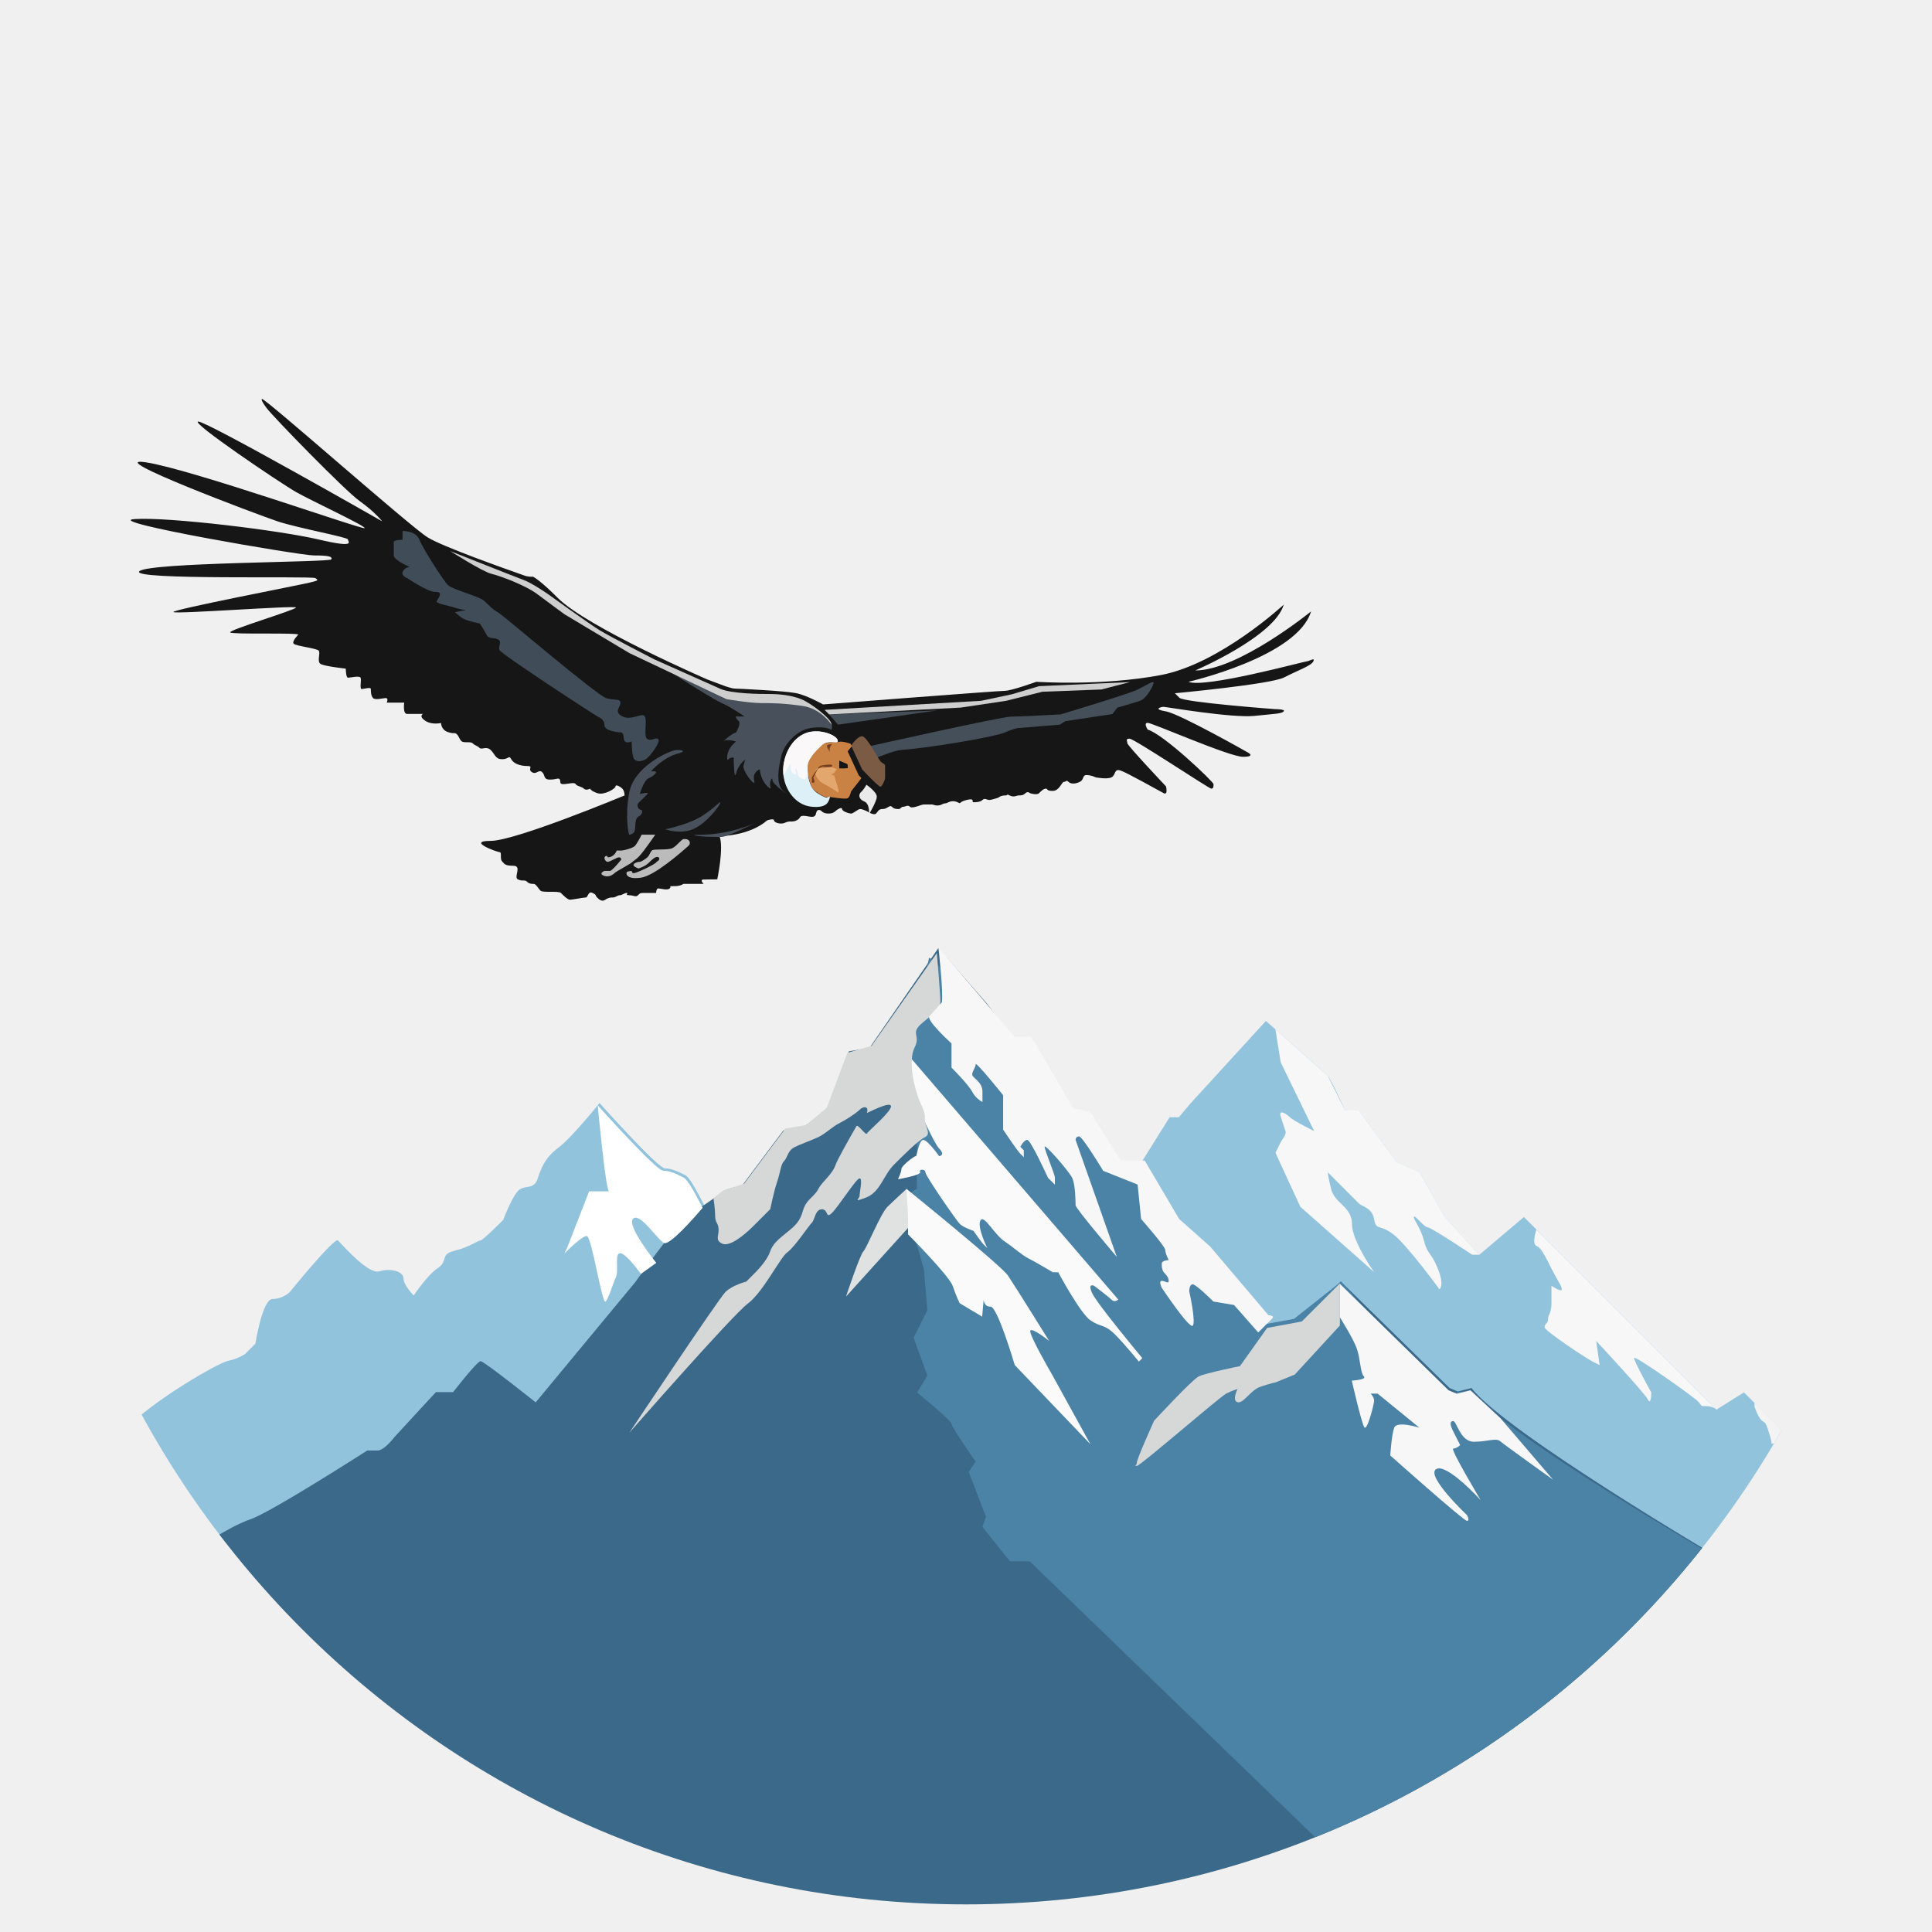
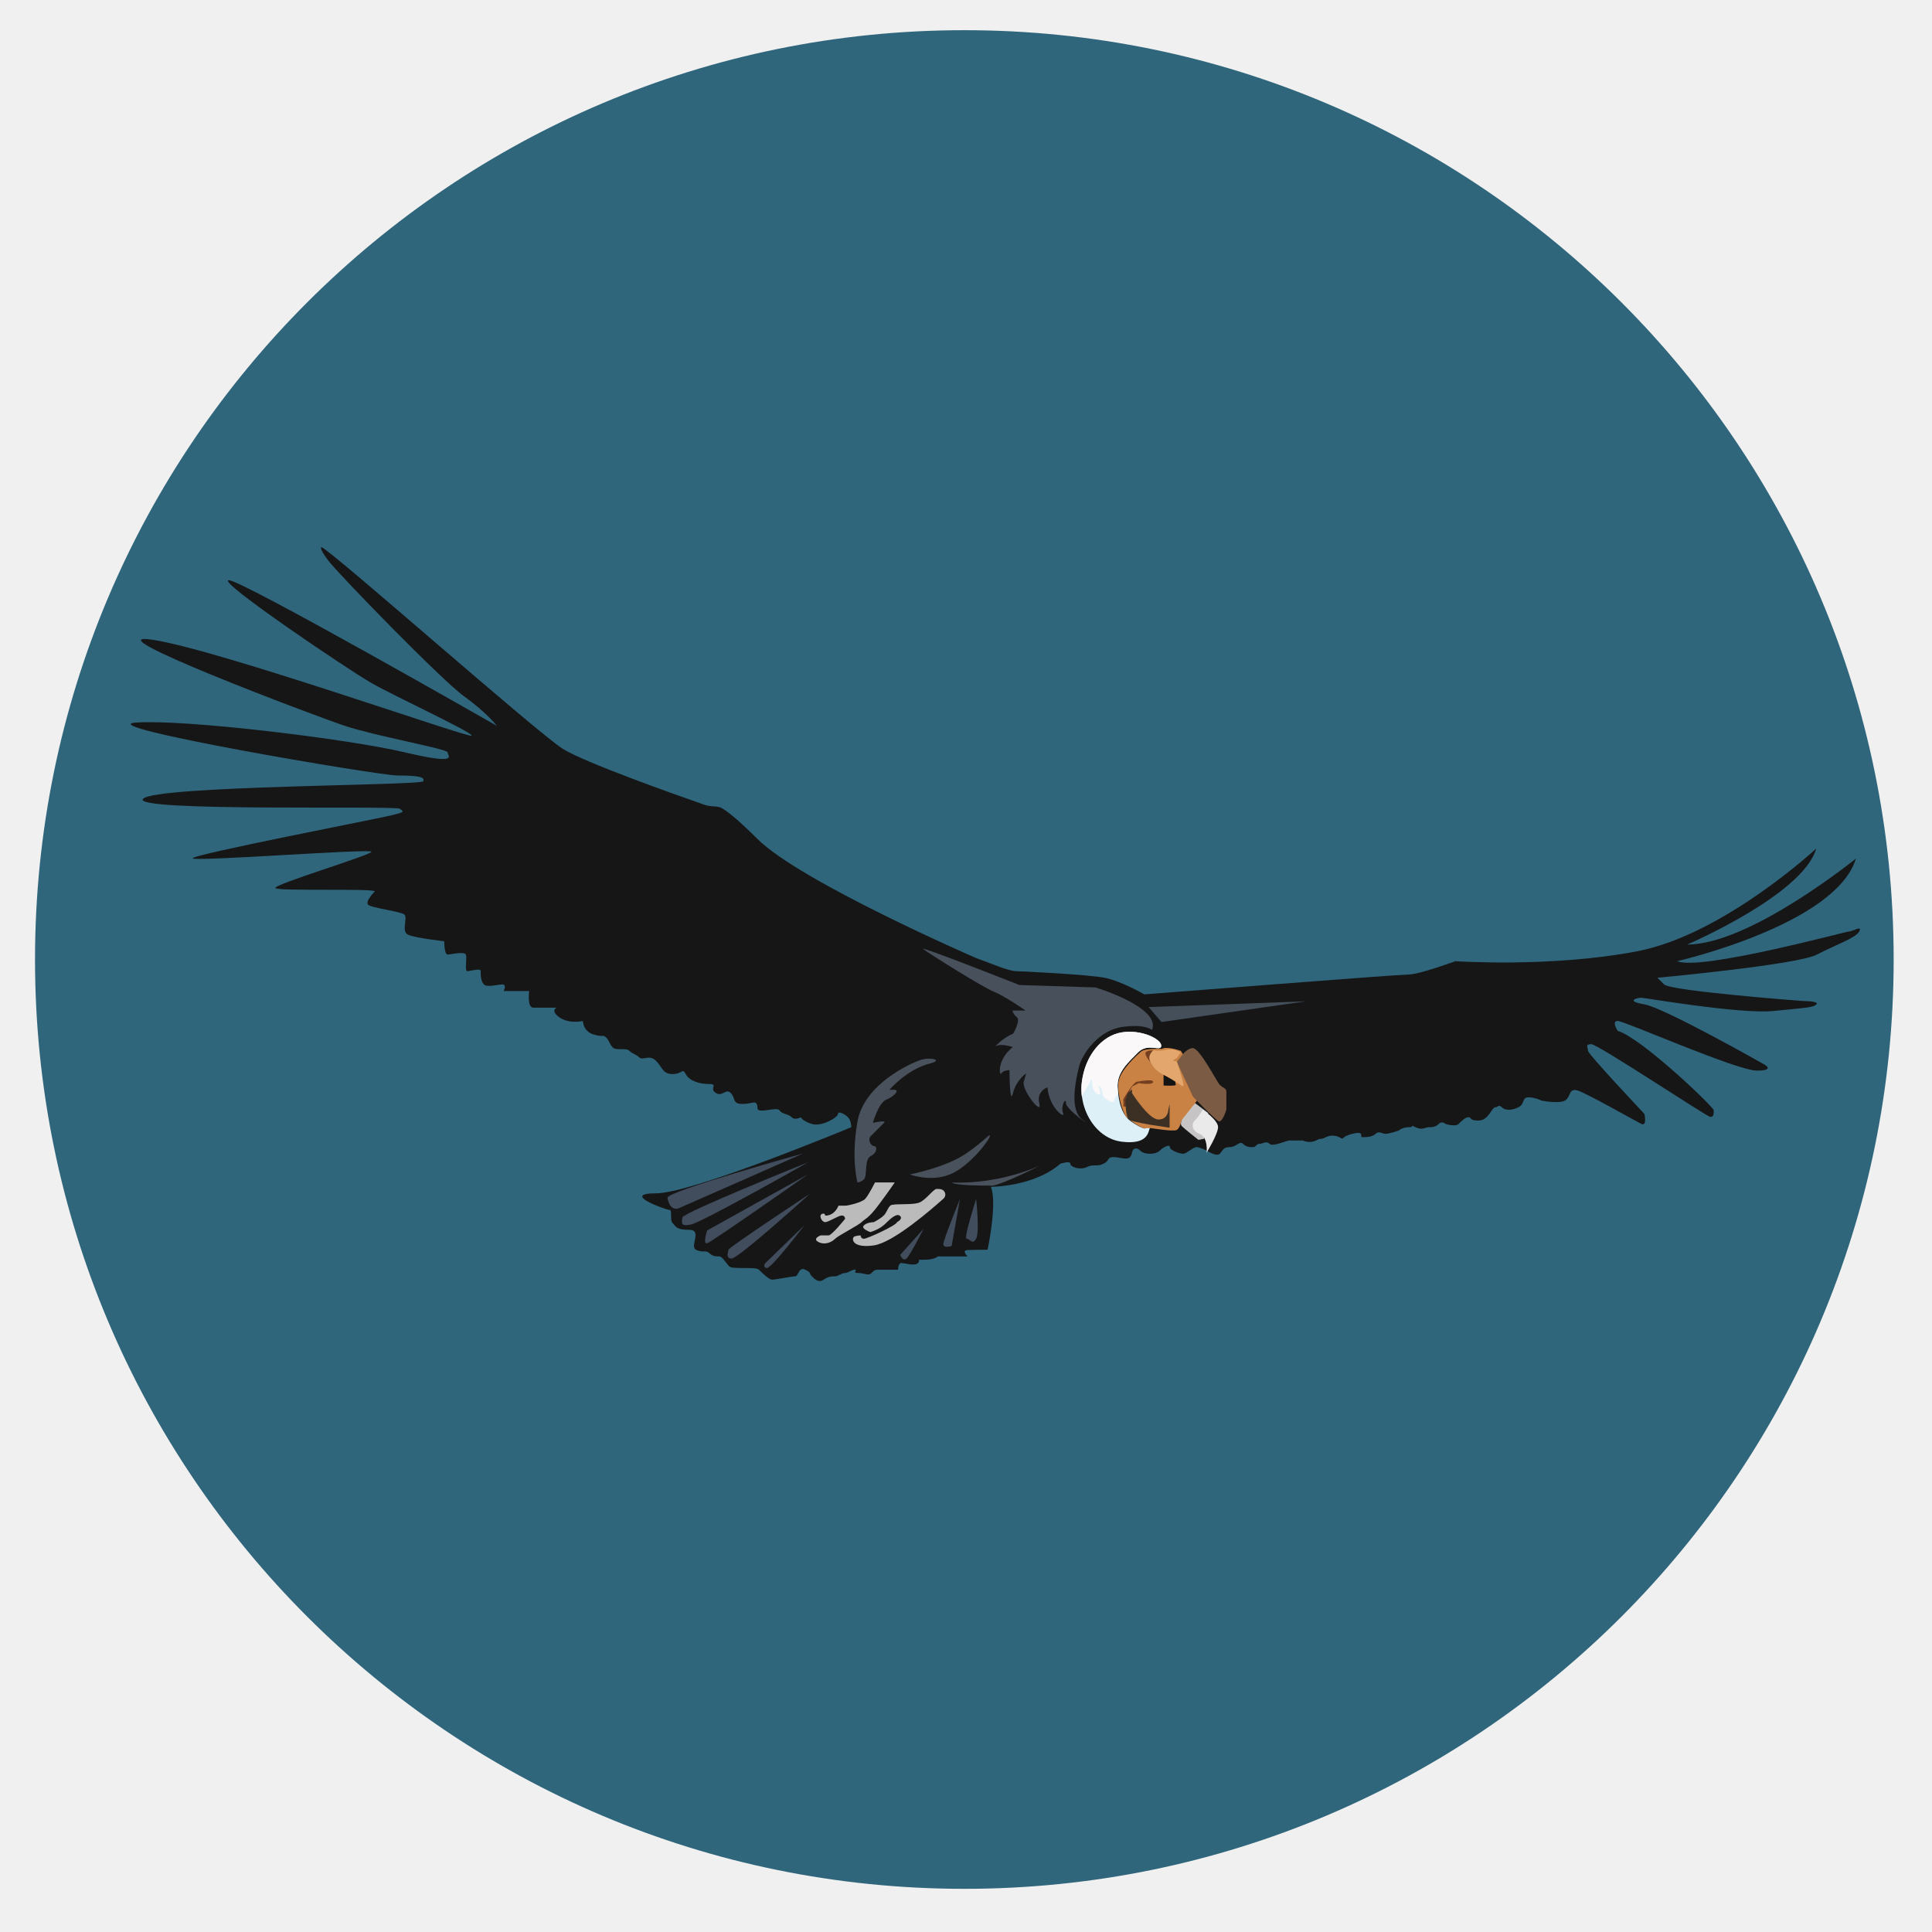
<svg xmlns="http://www.w3.org/2000/svg" id="Capa_1" data-name="Capa 1" viewBox="0 0 128 128">
  <defs>
    <style>
      .cls-1 {
-         fill: #fafafa;
+         fill: #141414;
      }

      .cls-2 {
-         fill: #f8f7f7;
+         fill: #49515c;
      }

      .cls-3 {
-         fill: #cfcece;
+         fill: #3c3024;
+       }
+ 
+       .cls-3, .cls-4, .cls-5, .cls-6, .cls-7, .cls-8, .cls-9, .cls-10 {
+         isolation: isolate;
+       }
+ 
+       .cls-11 {
+         fill: #2f667c;
      }

      .cls-4 {
-         fill: #141414;
+         fill: #e3a66d;
      }

      .cls-5 {
-         fill: #fff;
+         fill: #7b5b43;
      }

-       .cls-6 {
-         fill: #49515c;
+       .cls-6, .cls-12 {
+         fill: #743e20;
      }

      .cls-7 {
-         fill: #e3a66d;
+         fill: #c98144;
      }

-       .cls-7, .cls-8, .cls-9, .cls-10, .cls-11, .cls-12, .cls-13, .cls-14, .cls-15, .cls-16 {
-         isolation: isolate;
+       .cls-13 {
+         fill: #eaeaea;
      }

-       .cls-8 {
-         fill: #3b698a;
+       .cls-14 {
+         fill: #454f5a;
+       }
+ 
+       .cls-15 {
+         fill: #faf8f8;
+       }
+ 
+       .cls-9 {
+         fill: #47505b;
+       }
+ 
+       .cls-16 {
+         fill: #ddf0f7;
      }

      .cls-17 {
-         fill: none;
+         fill: #c6c4c5;
      }

-       .cls-9 {
-         fill: #7b5b43;
-       }
- 
-       .cls-10, .cls-18 {
-         fill: #743e20;
-       }
- 
-       .cls-11 {
-         fill: #c98144;
+       .cls-18 {
+         fill: #161617;
      }

      .cls-19 {
-         fill: #eaeaea;
-       }
- 
-       .cls-20 {
-         fill: #d6d7d7;
-       }
- 
-       .cls-21 {
-         fill: #454f5a;
-       }
- 
-       .cls-22 {
-         fill: #404d58;
-       }
- 
-       .cls-13 {
-         fill: #4b83a7;
-       }
- 
-       .cls-23 {
-         fill: #e0e2e1;
-       }
- 
-       .cls-24 {
-         fill: #faf8f8;
-       }
- 
-       .cls-14 {
-         fill: #92c3dc;
-       }
- 
-       .cls-15 {
-         fill: #47505b;
-       }
- 
-       .cls-25 {
-         fill: #ddf0f7;
-       }
- 
-       .cls-26 {
-         fill: #161617;
-       }
- 
-       .cls-27 {
        fill: #bcbbbb;
      }

-       .cls-28 {
-         clip-path: url(#clippath);
-       }
- 
-       .cls-29 {
-         fill: #f4f3f4;
-       }
- 
-       .cls-16 {
+       .cls-10 {
        fill: #414c5c;
      }
    </style>
-     <clipPath id="clippath">
-       <circle class="cls-17" cx="64" cy="64" r="62.17" />
-     </clipPath>
  </defs>
+   <circle class="cls-11" cx="63.89" cy="63.57" r="61.57" />
  <g>
-     <path class="cls-16" d="M39.24,53.98s-6.22,1.73-6.17,2.02c.06.35.25.58.53.47s5.64-2.48,5.64-2.48Z" />
-     <path class="cls-16" d="M39.45,54.39s-5.69,2.29-5.7,2.5-.13.43.38.32,5.32-2.82,5.32-2.82Z" />
-     <path class="cls-16" d="M39.45,54.94l-4.57,2.55s-.21.64,0,.58,4.57-3.13,4.57-3.13Z" />
-     <path class="cls-16" d="M39.54,55.81s-3.7,2.44-3.7,2.54-.15.4.15.4,3.55-2.94,3.55-2.94Z" />
-     <path class="cls-16" d="M46.36,56.05s-.75,1.84-.75,2.05.38.08.38.08l.38-2.13Z" />
-     <path class="cls-16" d="M47.1,56.05s-.58,1.8-.43,1.8.26.3.43,0,0-1.8,0-1.8Z" />
+     <path class="cls-18" d="M47.48,53.44c-.28-.02-.56-.03-.83-.13-2.07-.72-7.92-2.8-9.35-3.69-1.75-1.1-15.35-13.15-16-13.37,0,0-.22,0,.44.88s7.55,7.96,8.99,8.99c1.53,1.1,2.19,1.97,2.19,1.97,0,0-16.88-9.65-17.76-9.65s7.89,5.92,9.43,6.8c1.53.88,6.73,3.28,6.66,3.5s-16.74-5.69-21.12-6.35,10.74,5.04,12.72,5.7c1.97.66,6.8,1.53,6.8,1.75s.88.88-2.85,0c-3.73-.88-14.47-2.19-17.76-1.97-3.29.22,16,3.51,17.32,3.51s1.82.09,1.68.38-17.68.28-18.56,1.16,16.69.44,17,.66.32.22-.56.44-13.37,2.63-13.15,2.85,11.84-.66,11.84-.44-6.58,2.19-6.36,2.41,6.58,0,6.58.22c0,0-.66.66-.44.88s2.19.44,2.41.66-.22,1.1.22,1.32,2.41.44,2.41.44c0,0,0,.88.22.88s1.1-.22,1.21,0-.11,1.1.11,1.1.89-.22.88,0,0,.66.21.88.93,0,1.23,0,.08.44.08.44h1.69s-.16,1.1.28,1.1h1.53s-.44.22.22.66,1.53.22,1.53.22c0,0,0,.66.66.88.66.22.66,0,.88.22s.22.44.44.66.88,0,1.1.22.44.22.66.44c.22.22.66-.22,1.1.22.44.44.44.88,1.1.88s.64-.44.87,0,.89.66,1.54.66,0,.28.44.58.66-.3.99,0,.11.74.76.74.84-.22.97,0-.09.44.35.44,1.05-.22,1.18,0,.57.22.79.44.61,0,.61,0c0,0,.05.22.71.44s1.75-.44,1.75-.66.44,0,.66.22.22.66.22.66c0,0-10.52,4.38-12.93,4.38s.66,1.1.88,1.1,0,.66.22.88.22.44,1.1.44,0,1.1.44,1.32.66,0,.88.22.44.22.66.22.44.44.66.66,1.75,0,1.97.22.66.66.88.66,1.32-.22,1.53-.22.22-.66.66-.44c.44.22.22.22.44.44s.46.44.78.22.53-.22.75-.22.44-.22.66-.22.44-.22.66-.22-.22.22.22.22.66.22.88,0,.22-.22.66-.22h1.1s0-.44.22-.44.88.22,1.1,0-.22-.22.44-.22.88-.22.88-.22h1.97s-.44-.4,0-.42,1.32-.02,1.32-.02c0,0,.66-3.07.22-4.17,0,0,2.85,0,4.6-1.53,0,0,.66-.22.66,0s.66.44,1.1.22c.44-.22.66,0,1.1-.22s.22-.44.66-.44c.55,0,1.1.35,1.22-.27.06-.33.3-.4.54-.17q.22.22.66.22t.66-.22c.22-.22.66-.44.66-.22s.66.44.88.44.66-.44.88-.44.66.22.66.22c0,0,.66.44.88.22s.22-.44.66-.44.66-.44.88-.22.44.22.66.22.22-.22.44-.22.44-.22.66,0,1.1-.22,1.32-.22h.88s.44.22.88,0,.22,0,.66-.22c.27-.14.6-.13.87,0,.44.22,0,0,.88-.22.88-.22.44.22.66.22s.66,0,.88-.22.44,0,.66,0,.88-.22.88-.22c0,0,.22-.22.66-.22s0-.22.44,0,.66,0,.88,0,.44,0,.66-.22.44,0,.44,0c0,0,.66.22.88,0s.44-.44.66-.44,0,.22.66.22.88-.88,1.1-.88.22-.22.44,0,.66.22,1.1,0,.22-.66.66-.66.88.22.88.22c0,0,1.1.22,1.53,0s.22-.88.88-.66,3.73,1.97,4.17,2.19.22-.66.22-.66c0,0-3.73-3.95-3.73-4.17s-.22-.44.22-.44,7.67,4.82,7.89,4.82.22-.22.22-.44-4.82-4.82-6.36-5.26c0,0-.44-.66,0-.66s7.89,3.29,9.21,3.29.44-.44.44-.44c0,0-6.58-3.73-7.89-3.95s-.44-.44-.22-.44,6.58,1.1,8.77.88c2.19-.22,2.63-.22,2.85-.44s-.88-.22-.88-.22c0,0-8.77-.66-9.21-1.1l-.44-.44s9.27-.86,10.55-1.53c1.29-.67,2.6-1.11,2.82-1.54s-.44,0-.66,0-9.87,2.63-11.4,1.97c0,0,10.52-2.41,11.84-6.8,0,0-7.02,5.7-11.18,5.7,0,0,7.67-3.29,8.55-6.36,0,0-6.14,5.7-11.84,6.8-5.7,1.1-12.06.66-12.06.66,0,0-2.41.88-3.07.88s-17.54,1.32-17.54,1.32c0,0-1.53-.88-2.63-1.1s-5.7-.44-5.92-.44-.88-.22-.88-.22l-1.75-.66s-11.62-5.04-14.47-7.89c-1.53-1.53-2.33-2.09-2.53-2.1Z" />
+     <g id="patas">
+       <path class="cls-19" d="M59.22,78.34h-1.25s-.44.88-.66,1.1-1.1.44-1.32.44h-.44s-.22.66-.88.66c0,0,0-.21-.22-.11s0,.54.22.54.88-.44,1.1-.44.22.22.22.22c0,0-.88,1.1-1.1,1.1s-.62,0-.53,0c0,0-.57.22-.13.44s.88,0,1.1-.22,1.53-.88,1.75-1.1.44-.22,1.1-1.1,1.1-1.53,1.1-1.53" />
+       <path class="cls-19" d="M62.35,78.8c.28.05.38.42.16.61-.75.67-3.31,2.91-4.61,3.1-1.53.22-1.49-.52-1.29-.59s.41-.07.41-.07c0,0,0,.22.22.22s2.16-.89,2.19-1.1c0,0,.44-.22.18-.43-.14-.12-.43.03-.75.34s-.53.53-1.19.75c0,0-.66-.22-.44-.44s.66-.22.66-.22c0,0,.44-.22.66-.44s.22-.44.44-.66c.16-.16,1.53,0,1.97-.22s.88-.88,1.1-.88c.08,0,.18,0,.29.02Z" />
+     </g>
+     <path class="cls-10" d="M53.21,76.42s-9.07,2.52-8.99,2.94c.09.51.36.85.77.68s8.22-3.62,8.22-3.62Z" />
+     <path class="cls-10" d="M53.52,77.01s-8.29,3.34-8.31,3.65-.19.62.56.47,7.76-4.12,7.76-4.12Z" />
+     <path class="cls-10" d="M53.52,77.81l-6.67,3.71s-.31.94,0,.85,6.67-4.56,6.67-4.56Z" />
+     <path class="cls-10" d="M53.66,79.09s-5.4,3.56-5.4,3.71-.22.58.22.58,5.18-4.29,5.18-4.29Z" />
+     <path class="cls-10" d="M53.3,81.17l-2.61,2.53s-.18.28.12.31,2.49-2.84,2.49-2.84Z" />
+     <path class="cls-10" d="M59.64,83.14s.17.46.42.24,1.13-1.97,1.13-1.97l-1.55,1.73Z" />
+     <path class="cls-10" d="M63.6,79.44s-1.1,2.69-1.1,2.99.55.12.55.12l.55-3.11Z" />
+     <path class="cls-10" d="M64.67,79.44s-.85,2.63-.63,2.63.39.44.63,0c.25-.44,0-2.63,0-2.63Z" />
+     <g id="piernas" class="cls-8">
+       <path class="cls-2" d="M56.81,78.34s.22,0,.44-.22,0-1.32.44-1.53c.44-.22.44-.66.22-.66s-.44-.44-.22-.66.66-.66.88-.88-.74,0-.74,0c0,0,.37-1.32.88-1.53s.95-.66.52-.66h-.3s1.16-1.37,2.71-1.75c.88-.22,0-.44-.66-.22-.66.22-3.73,1.59-4.17,4.08-.44,2.49,0,4.03,0,4.03Z" />
+       <path class="cls-2" d="M60.28,77.81s2.38-.46,3.73-1.39c1.35-.93,1.57-1.37,1.57-1.15s-1.35,2.02-2.65,2.54c-1.3.52-2.65,0-2.65,0Z" />
+       <path class="cls-2" d="M63.06,78.34s2.74.22,5.81-1.1c0,0-2.6,1.31-3.16,1.31s-2.54,0-2.65-.22Z" />
+     </g>
+     <path id="lomo" class="cls-9" d="M76.33,68.24s-.45-.42-1.99-.2-2.63,1.75-2.85,2.63-.66,2.85.22,3.51c.88.66-1.09-.66-1.09-1.1s-.37.22-.19.66-.93-.34-1.03-1.7c0,0-.75.24-.54,1.08s-1.19-.91-1.03-1.46l.16-.55s-.66.44-.88,1.32-.23-1.53-.23-1.53c0,0-.42,0-.54.22s-.33-.88.76-1.75c0,0-.99-.34-1.26.05,0,0,.64-.71,1.28-.93,0,0,.52-.88.25-1.1s-.29-.44-.29-.44h.87s-1.4-.97-2.11-1.25c-.71-.28-4.22-2.48-4.66-2.81-.44-.32,6.36,2.37,6.36,2.37l5.04.16s4.38,1.32,3.74,2.83Z" />
    <g>
-       <path class="cls-26" d="M35.31,38.22c-.19-.01-.39-.02-.57-.09-1.42-.5-5.43-1.92-6.41-2.53-1.2-.75-10.52-9.02-10.97-9.17,0,0-.15,0,.3.6s5.18,5.46,6.16,6.16c1.05.75,1.5,1.35,1.5,1.35,0,0-11.58-6.61-12.18-6.61s5.41,4.06,6.46,4.66c1.05.6,4.62,2.25,4.56,2.4s-11.48-3.9-14.49-4.36c-3.01-.45,7.37,3.46,8.72,3.91,1.35.45,4.66,1.05,4.66,1.2s.6.6-1.95,0c-2.56-.6-9.92-1.5-12.18-1.35-2.25.15,10.97,2.41,11.88,2.41s1.25.06,1.15.26-12.12.19-12.72.79c-.6.6,11.44.3,11.66.45s.22.15-.38.3-9.17,1.8-9.02,1.95,8.12-.45,8.12-.3-4.51,1.5-4.36,1.65,4.51,0,4.51.15c0,0-.45.45-.3.6s1.5.3,1.65.45-.15.75.15.9,1.65.3,1.65.3c0,0,0,.6.15.6s.76-.15.83,0-.08.75.07.75.61-.15.61,0,0,.45.15.6.64,0,.84,0,.06.3.06.3h1.16s-.11.75.19.75h1.05s-.3.15.15.45,1.05.15,1.05.15c0,0,0,.45.45.6s.45,0,.6.15.15.3.3.45.6,0,.75.15.3.15.45.3.45-.15.75.15.3.6.75.6.44-.3.6,0,.61.45,1.06.45,0,.19.3.4.45-.2.68,0,.07.5.52.5.58-.15.66,0-.06.3.24.3.72-.15.81,0,.39.15.54.3.42,0,.42,0c0,0,.03.15.48.3s1.2-.3,1.2-.45.3,0,.45.15.15.45.15.45c0,0-7.22,3.01-8.87,3.01s.45.75.6.75,0,.45.15.6.15.3.75.3,0,.75.3.9.45,0,.6.15.3.15.45.15.3.3.45.45,1.2,0,1.35.15.45.45.6.45.9-.15,1.05-.15.15-.45.45-.3.15.15.3.3.32.3.54.15.37-.15.52-.15.3-.15.45-.15.3-.15.45-.15-.15.15.15.15.45.15.6,0,.15-.15.45-.15h.75s0-.3.15-.3.6.15.75,0-.15-.15.3-.15.6-.15.6-.15h1.35s-.3-.28,0-.29.9-.01.9-.01c0,0,.45-2.1.15-2.86,0,0,1.95,0,3.16-1.05,0,0,.45-.15.45,0s.45.3.75.15.45,0,.75-.15.15-.3.45-.3c.38,0,.76.24.84-.18.04-.22.21-.28.37-.12q.15.15.45.15t.45-.15c.15-.15.45-.3.45-.15s.45.3.6.3.45-.3.6-.3.45.15.45.15c0,0,.45.3.6.15s.15-.3.45-.3.45-.3.6-.15.3.15.45.15.15-.15.3-.15.3-.15.45,0,.75-.15.9-.15h.6s.3.15.6,0,.15,0,.45-.15c.19-.09.41-.09.6,0,.3.15,0,0,.6-.15s.3.15.45.15.45,0,.6-.15.3,0,.45,0,.6-.15.6-.15c0,0,.15-.15.45-.15s0-.15.3,0,.45,0,.6,0,.3,0,.45-.15.3,0,.3,0c0,0,.45.15.6,0s.3-.3.45-.3,0,.15.45.15.6-.6.75-.6.15-.15.3,0,.45.15.75,0,.15-.45.45-.45.6.15.6.15c0,0,.75.15,1.05,0s.15-.6.6-.45,2.56,1.35,2.86,1.5.15-.45.15-.45c0,0-2.56-2.71-2.56-2.86s-.15-.3.15-.3,5.26,3.31,5.41,3.31.15-.15.15-.3-3.31-3.31-4.36-3.61c0,0-.3-.45,0-.45s5.41,2.25,6.31,2.25.3-.3.3-.3c0,0-4.51-2.56-5.41-2.71-.9-.15-.3-.3-.15-.3s4.51.75,6.01.6c1.5-.15,1.8-.15,1.95-.3s-.6-.15-.6-.15c0,0-6.01-.45-6.31-.75l-.3-.3s6.35-.59,7.24-1.05c.88-.46,1.78-.76,1.93-1.06.15-.3-.3,0-.45,0s-6.76,1.8-7.82,1.35c0,0,7.22-1.65,8.12-4.66,0,0-4.81,3.91-7.67,3.91,0,0,5.26-2.25,5.86-4.36,0,0-4.21,3.91-8.12,4.66-3.91.75-8.27.45-8.27.45,0,0-1.65.6-2.1.6s-12.03.9-12.03.9c0,0-1.05-.6-1.8-.75s-3.91-.3-4.06-.3-.6-.15-.6-.15l-1.2-.45s-7.97-3.46-9.92-5.41c-1.05-1.05-1.6-1.43-1.74-1.44Z" />
-       <path class="cls-22" d="M26.67,35.75v-.57s.87-.03,1.11.57c.24.6,1.59,2.71,1.89,3.01s2.1.75,2.41,1.05.6.6.9.75,6.61,5.56,7.22,5.71.9,0,.9.3-.45.6.15.9c.6.3,1.29-.3,1.47,0s-.12,1.35.18,1.5.52-.15.71,0-.56,1.2-.86,1.35-.52.15-.71,0-.19-1.2-.19-1.2c0,0-.3.15-.45,0s0-.6-.3-.6-1.05-.15-1.05-.45-.15-.45-.45-.6-6.41-4.15-6.51-4.4.2-.56-.1-.71-.6,0-.75-.3-.45-.75-.45-.75c0,0-.75-.15-1.05-.3s-.6-.45-.6-.45l.75-.15s-.3,0-.75-.15-1.32-.27-1.2-.45c.3-.45.3-.6-.15-.6s-1.8-.9-1.8-.9c0,0-.45-.16-.3-.45s.45-.3.45-.3c0,0-1.05-.45-1.05-.75v-.9c0-.15.6-.15.6-.15Z" />
-       <g id="piernas" class="cls-12">
-         <path class="cls-6" d="M41.7,55.3s.15,0,.3-.15,0-.9.3-1.05.3-.45.15-.45-.3-.3-.15-.45l.6-.6c.15-.15-.51,0-.51,0,0,0,.25-.9.6-1.05s.65-.45.35-.45h-.21s.8-.94,1.86-1.2c.6-.15,0-.3-.45-.15s-2.56,1.09-2.86,2.8c-.3,1.71,0,2.76,0,2.76Z" />
-         <path class="cls-6" d="M44.08,54.94s1.63-.32,2.56-.96,1.08-.94,1.08-.79-.93,1.39-1.82,1.75c-.89.36-1.82,0-1.82,0Z" />
-         <path class="cls-6" d="M45.99,55.3s1.88.15,3.98-.75c0,0-1.78.9-2.17.9s-1.74,0-1.81-.15Z" />
-       </g>
-       <path id="lomo" class="cls-15" d="M55.09,48.37s-.31-.29-1.36-.14-1.8,1.2-1.95,1.8-.46,1.95.15,2.41-.75-.45-.75-.75-.26.15-.13.45-.64-.23-.71-1.17c0,0-.52.17-.37.74s-.81-.63-.71-1l.11-.38s-.45.3-.6.9-.16-1.05-.16-1.05c0,0-.29,0-.37.15s-.23-.6.52-1.2c0,0-.68-.23-.87.03,0,0,.44-.49.88-.64,0,0,.35-.6.17-.75s-.2-.3-.2-.3h.59s-.96-.66-1.45-.86-2.89-1.7-3.19-1.93,4.36,1.62,4.36,1.62l3.46.11s3.01.9,2.57,1.94Z" />
-       <g>
-         <path class="cls-25" d="M54.76,52.84s.29-.15.22,0-.07.75-1.27.6c-.86-.11-1.49-.83-1.73-1.68-.09-.33-.12-.69-.08-1.03.15-1.2.9-2.1,1.8-2.25s1.8.3,1.8.6-.6-.15-1.05.3-.97.9-.94,1.58c.03.68.18,1.28.64,1.58.45.3.6.3.6.3Z" />
-         <path class="cls-24" d="M52.36,50.61s-.05.53.26.68-.08-.53.11-.34c.19.19.04.34.19.49s.45.3.45.15c0-.08.1-.21.18-.31-.01-.1-.02-.2-.03-.31-.03-.68.48-1.12.94-1.58s1.05,0,1.05-.3-.9-.75-1.8-.6c-.9.15-1.65,1.05-1.8,2.25-.03.21-.02.43,0,.65l.45-.79Z" />
-       </g>
-       <g id="ala_der" data-name="ala der" class="cls-12">
-         <path class="cls-21" d="M57.64,49.43s8.72-1.95,9.32-1.95,3.31-.15,3.31-.15c0,0,4.51-1.35,5.11-1.65s1.05-.6,1.05-.45-.45,1.05-.9,1.2-1.5.45-1.5.45l-.33.43-3.13.47-.35.23-2.8.23s-.41.08-.8.27c-.7.33-5.36,1.08-6.88,1.17-.48.03-1.64.51-1.64.51l-.45-.75Z" />
-         <polygon class="cls-21" points="55.52 48.01 62.08 47.07 54.93 47.33 55.52 48.01" />
-       </g>
-       <path class="cls-3" d="M29.83,36.51s4.3,1.71,4.85,1.91c.56.2,1.61.93,1.61.93,0,0,2.72,1.97,3.46,2.42.75.45,3.59,1.91,3.59,1.91,0,0,3.62,1.61,4.37,1.95s2.71.35,3.31.35,1.41.08,2.06.34c.65.26,2.02,1.31,2.01,1.69,0,0-.68-1.06-1.92-1.24s-1.99-.19-2.75-.19-2.29-.26-2.29-.26l-6.43-3.05-4.28-2.56s-.98-.71-1.8-1.33-2.48-1.22-3.08-1.37-2.71-1.5-2.71-1.5Z" />
-       <polygon id="Iluminación" class="cls-3" points="54.63 47.03 65 46.43 67.03 46 68.84 45.46 74.86 45.19 72.97 45.68 69.06 45.83 66.66 46.43 63.65 46.88 54.93 47.33 54.63 47.03" />
-       <path class="cls-19" d="M57.4,51.99s.69.47.69.79-.52,1.17-.52,1.17c0,0,.08-.69-.31-.85s-.39-.47-.21-.63.35-.47.35-.47Z" />
-       <path class="cls-9" d="M56.39,49.4s.41-.63.73-.62,1.07,1.52,1.22,1.67.3.15.3.3v.79c0,.11-.19.59-.32.58s-1.2-1.14-1.2-1.14l-.73-1.58Z" />
-       <path class="cls-11" d="M56.34,49.27s-.63-.23-.86-.09c0,0-.78-.03-.95.13s-.97.85-1.02,1.41c-.05.56.19,1.38.37,1.57s.74.54.84.52.21,0,.23-.01,1.07.18,1.22.08.21-.44.21-.44l.61-.78.08-.11-.18-.19-.73-1.58.28-.35-.09-.15Z" />
-       <g>
-         <path class="cls-4" d="M55.61,50.41v.49s.58.03.56-.04-.03-.22-.03-.22l-.53-.23Z" />
-         <path class="cls-4" d="M55.61,50.41v.49s.14,0,.28,0c.15,0,.29,0,.28-.05-.03-.07-.03-.22-.03-.22l-.53-.23h0Z" />
-       </g>
-       <path class="cls-7" d="M54.18,50.86s-.28.21-.13.51.3.45.6.6.75.45.75.45c0,0,.16.15.16,0s-.3-1.05-.3-1.05l-.19-.04.19-.12.18-.25s-.38-.21-.66-.12-.6.03-.6.03Z" />
-       <path class="cls-10" d="M54.48,50.79s.63.11.66-.06-.78,0-.78,0c0,0-.14.11-.2.2s-.41.57-.38.63,0,.28,0,.28c0,0,.18.08.18-.07s-.08-.23-.08-.23l.3-.6.3-.15Z" />
-       <path class="cls-18" d="M55.14,49.3s-.14.12-.17.28.06.26.06.26c0,0-.24-.26-.24-.41s.35-.13.35-.13Z" />
+       <path class="cls-16" d="M75.85,74.76s.42-.22.32,0-.1,1.1-1.86.88c-1.26-.16-2.18-1.22-2.52-2.45-.13-.49-.18-1-.11-1.5.22-1.75,1.32-3.07,2.63-3.29,1.32-.22,2.63.44,2.63.88s-.88-.22-1.53.44-1.41,1.31-1.36,2.3c.05.99.27,1.87.93,2.31.66.44.88.44.88.44Z" />
+       <path class="cls-15" d="M72.35,71.5s-.07.77.37.99-.11-.77.16-.5c.27.28.06.5.27.71s.66.44.66.22c0-.12.14-.31.27-.45-.02-.15-.03-.3-.04-.45-.05-.99.71-1.64,1.36-2.3.66-.66,1.53,0,1.53-.44s-1.32-1.1-2.63-.88c-1.32.22-2.41,1.53-2.63,3.29-.04.31-.03.63,0,.95l.66-1.15Z" />
    </g>
-     <g id="patas">
-       <path class="cls-27" d="M43.36,55.3h-.85s-.3.6-.45.75-.75.3-.9.3h-.3s-.15.45-.6.45c0,0,0-.15-.15-.07s0,.37.15.37.6-.3.75-.3.15.15.15.15c0,0-.6.75-.75.75s-.43,0-.36,0c0,0-.39.15-.09.3s.6,0,.75-.15,1.05-.6,1.2-.75.3-.15.75-.75.75-1.05.75-1.05" />
-       <path class="cls-27" d="M45.51,55.61c.2.04.26.29.11.42-.51.46-2.27,2-3.16,2.12-1.05.15-1.02-.36-.89-.4s.28-.05.28-.05c0,0,0,.15.15.15s1.48-.61,1.5-.75c0,0,.3-.15.13-.3-.1-.08-.3.02-.51.23s-.37.36-.82.51c0,0-.45-.15-.3-.3s.45-.15.45-.15c0,0,.3-.15.45-.3s.15-.3.3-.45c.11-.11,1.05,0,1.35-.15s.6-.6.75-.6c.05,0,.12,0,.2.01Z" />
+     <g id="ala_der" data-name="ala der" class="cls-8">
+       <polygon class="cls-14" points="76.95 67.71 86.52 66.34 76.1 66.72 76.95 67.71" />
    </g>
+     <path class="cls-17" d="M79.17,73.08l.88.66-.16.4-.12,1.31-.37.07s-.88-.69-1.1-.91.22-.88.22-.88l.66-.66Z" />
+     <path class="cls-13" d="M79.69,73.52s1.01.69,1.01,1.15-.76,1.7-.76,1.7c0,0,.12-1.01-.45-1.24s-.56-.69-.31-.92.5-.69.5-.69Z" />
+     <path class="cls-5" d="M77.96,70.34s.6-.92,1.07-.9,1.57,2.21,1.78,2.43.44.22.44.44v1.15c0,.16-.28.86-.47.84s-1.76-1.66-1.76-1.66l-1.07-2.3Z" />
+     <path class="cls-7" d="M78.23,69.62s-.93-.33-1.25-.13c0,0-1.14-.05-1.39.18s-1.41,1.24-1.49,2.05c-.08.81.28,2.01.54,2.29s1.09.79,1.22.75.31,0,.33-.02,1.56.26,1.78.12c.22-.14.31-.64.31-.64l.9-1.14.12-.16-.26-.27-1.07-2.3.4-.51-.13-.21Z" />
+     <g>
+       <path class="cls-1" d="M77.34,71.69v-.09l.22.09h-.07c-.05,0-.1,0-.15,0Z" />
+       <path class="cls-1" d="M77.09,71.21v.71s.2.01.4.01c.21,0,.43-.01.41-.07-.04-.11-.04-.33-.04-.33l-.77-.33h0Z" />
+     </g>
+     <path class="cls-4" d="M76.4,69.59s-.41.3-.19.74.44.66.88.88,1.09.65,1.09.65c0,0,.23.22.23,0s-.44-1.53-.44-1.53l-.27-.06.27-.18.27-.37s-.55-.3-.96-.18c-.41.13-.87.04-.87.04Z" />
+     <path class="cls-6" d="M75.44,71.76s.93.16.96-.08-1.13,0-1.13,0c0,0-.2.17-.29.29s-.59.83-.56.91,0,.41,0,.41c0,0,.26.12.26-.1s-.11-.33-.11-.33l.44-.88.44-.22Z" />
+     <path class="cls-3" d="M75,72.42s1.1,1.75,1.75,1.75.66-.66.66-.66l.08-.36v1.56s-2.49-.33-2.71-.55-.22-1.32-.22-1.32l.18-.44.26-.22v.22Z" />
+     <path class="cls-12" d="M76.4,69.59s-.21.18-.25.41.09.39.09.39c0,0-.35-.38-.35-.6s.52-.2.52-.2Z" />
  </g>
-   <g class="cls-28">
-     <path class="cls-14" d="M8.21,94.78c1.99-2.08,6.32-4.51,6.89-4.62.71-.14,1.14-.46,1.14-.46l.68-.68s.46-2.96,1.14-2.96,1.14-.46,1.14-.46c0,0,2.96-3.65,3.19-3.42.05.05.19.2.38.4.62.66,1.79,1.82,2.36,1.65.74-.23,1.6,0,1.6.46s.68,1.14.68,1.14c0,0,.91-1.37,1.6-1.82s.13-.91,1.09-1.14,1.6-.7,1.74-.69,1.5-1.36,1.5-1.36c0,0,.68-1.82,1.14-2.05s.91,0,1.14-.68.46-1.37,1.37-2.05c.91-.68,2.73-2.96,2.73-2.96,0,0,3.87,4.33,4.33,4.33s.91.23,1.37.46,1.82,3.19,1.82,3.19l-7.06,18-14.13,4.1-13.74-1.2-1.62-2.63-.6-1.01-.62-1.11-.56-1.05-.69-1.37Z" />
-     <path class="cls-14" d="M75.21,77.67l2.28-3.65h.61l.77-.91,5-5.47s3.87,3.42,4.1,3.65,1.14,2.28,1.14,2.28h.91l2.51,3.42,1.52.68,1.67,2.96,2.28,2.51,2.96-2.51,12.76,12.76,1.82-1.14,3.61,3.61-1.59,2.92-1.45,2.4-1.37,1.98-42.63.03,3.1-25.52Z" />
-     <path class="cls-8" d="M13.74,103.9l1.14,1.52,3.37,4.37,4.15,3.97c1.1,1.28,3.28,2.91,4.73,3.78l6.19,4.32,5.92,2.36,8.26,3.73,7.94,1.43,7.95.48,6.94-.45,7.57-1.34,7.5-2.09,4.19-1.82,24.54-20.81s-14.36-8.43-16.64-11.39l-.91.23-.54-.23-7.21-7.06-2.51,2.51-1.83.33-.48.09-1.94-2.92-1.67-1.82-2.05-1.82-2.28-3.87h-1.59s-1.83-2.51-1.83-2.96-.91-.46-.91-.46h-.38l-2.81-4.79h-1.11l-2.08-2.73-3.19-3.65-4.56,6.61-1.37.23-1.37,3.87s-1.37.91-1.6,1.14-1.37.23-1.37.23l-2.73,3.65s-1.14.23-1.37.46-1.6,1.14-2.28,1.6c-.68.46-3.42,4.33-3.42,4.33l-6.61,7.98s-3.42-2.73-3.65-2.73-1.82,2.05-1.82,2.05h-1.14l-2.73,2.96s-.68.91-1.14.91h-.68s-6.38,4.1-7.75,4.56c-1.37.46-3.75,2.07-3.75,2.07l.88,1.2Z" />
-     <path class="cls-13" d="M113.19,102.87c-2.25-1.34-13.71-8.08-15.77-10.76l-1.69.26-.54-.23-6.34-7.23-3.12,2.47-1.55.28-.76.15-2.2-2.73-1.67-1.82-2.05-1.82-2.05-3.87h-1.82s-1.6-2.28-1.6-2.73-1.14-.68-1.14-.68l-.18.09-2.81-4.79-1.31-.09-2.08-2.73-2.63-3.01-.33-.18-.34,1.59.46,1.67-1.6,1.87v2.12l-.23,2.44.91,2.33v3.28l-.91.58,1.37,4.75.23,2.73-.91,1.82.91,2.51-.68,1.12s2.28,1.85,2.28,2.07,1.6,2.51,1.6,2.51l-.46.68,1.14,2.96-.23.68,1.82,2.28h1.31l21.74,21.01,6.83-3.65,5.48-3.8,4.36-3.71,5.1-5.37,3.26-4.4-1.79-.63Z" />
-     <path class="cls-2" d="M101.79,81.46s-.32.94,0,1.08.54.6,1,1.51.68,1.14.68,1.37-.68-.23-.68-.23v1.14c0,.68-.23.77-.23,1.07s-.23.3-.23.53,2.73,2.05,3.19,2.28l.46.23-.23-1.6s3.19,3.42,3.42,3.87c.23.46.23-.46.23-.46,0,0-1.14-2.05-1.14-2.28s3.89,2.53,4.22,2.86.11.33.56.33.68.23.68.23l-11.94-11.94Z" />
-     <path class="cls-29" d="M116.23,93.17s.23.68.46.91.23,0,.46.68c.23.68.23.91.23.91,0,0,.68-.23.91-.23h.46l-2.51-2.51v.23Z" />
-     <path class="cls-2" d="M84.5,68.2l.35,2.18,2.22,4.56s-1.37-.68-1.6-.91-.78-.58-.62-.06.24.74.32.97-.25.58-.32.74-.35.69-.35.69l1.65,3.58,4.89,4.33s-1.47-2.05-1.47-3.19-1.14-1.37-1.37-2.28c-.23-.91-.23-1.14-.23-1.14l2.05,2.05c.23.23.89.3,1.02,1.06.12.76.35.3,1.26.99s3.07,3.65,3.07,3.65c0,0,.35-.23-.11-1.37-.46-1.14-.68-.91-.91-1.82s-.68-1.37-.68-1.6.68.68.91.68,2.96,1.82,2.96,1.82h.46l-2.28-2.51-1.67-2.96-1.52-.68-2.51-3.42h-.91l-1.14-2.28-3.47-3.09Z" />
-     <path class="cls-5" d="M39.03,78.93l-1.42,3.65-.21.46s1.14-1.16,1.47-1.15c.33,0,1.02,4.57,1.25,4.34.23-.23.46-1.14.68-1.6s-.11-1.6.29-1.6,1.37,1.37,1.37,1.37l1.02-.73s-1.99-2.46-1.54-2.92,1.6,1.37,2.05,1.6c.37.18,1.95-1.61,2.56-2.33-.43-.85-.99-1.87-1.25-2-.46-.23-.91-.46-1.37-.46s-4.33-4.33-4.33-4.33c0,0,.51,5.47.74,5.7h-1.32Z" />
-     <path class="cls-1" d="M60.17,69.93v1.94s1.6,3.76,2.05,4.22,0,.51,0,.51c0,0-.82-1.17-1.09-1.07s-.4,1.13-.45,1.07-.96.63-.96.85-.23.68-.23.68c0,0,1.57-.27,1.47-.48s.35-.21.35.02,2.05,3.19,2.28,3.42.91.46.91.46c0,0,.46.68.68.91l.23.23s-.68-1.37-.46-1.82c.23-.46.91.91,1.6,1.37.68.46,1.14.91,1.6,1.14.46.23,1.6.91,1.6.91h.36s1.46,2.73,2.14,3.19c.68.46.91.23,1.6.91.68.68,1.6,1.82,1.6,1.82l.23-.23s-3.02-3.62-3.33-4.32.14-.47.14-.47c0,0,.91.68,1.14.91s.46,0,.46,0l-13.9-16.18Z" />
-     <path class="cls-23" d="M56.07,85.88l4.33-4.79-.34-2.32s-.8.73-1.26,1.18-1.37,2.73-1.6,2.96-1.14,2.96-1.14,2.96Z" />
-     <path class="cls-20" d="M47.27,79.37s.11.74.11,1.2.23.46.23.91-.23.68.23.91c.46.23,1.37-.46,2.05-1.14.68-.68,1.14-1.14,1.14-1.14,0,0,.23-1.14.46-1.82.23-.68.23-1.14.46-1.37.23-.23.23-.68.68-.91s1.14-.46,1.6-.68.91-.68,1.37-.91,1.14-.68,1.37-.91.62-.23.46.23c0,.02,1.55-.81,1.6-.46s-1.49,1.64-1.6,1.82c-.08.14-.59-.65-.69-.49-.55.96-1.27,2.24-1.37,2.54-.23.68-.91,1.14-1.14,1.6s-.68.68-.91,1.14-.13.9-.98,1.59-1.14.92-1.34,1.49-.87,1.25-.99,1.37-.57.57-.57.57c0,0-.91.23-1.37.68s-6.38,9.34-6.38,9.34c0,0,6.81-7.78,7.85-8.56,1.04-.78,2.14-3.06,2.62-3.4s1.38-1.71,1.61-1.94.23-.91.68-.91.23.68.68.23,1.6-2.28,1.82-2.28,0,.91,0,1.14-.5.48.43.13c.94-.36,1.16-1.5,1.85-2.18.68-.68,1.6-1.6,2.05-1.82s0-.7,0-1.15,0-.44-.35-1.24c-.34-.8-.79-2.62-.34-3.54.46-.91-.39-.91.6-1.71.99-.8,1.11-.91,1.11-1.37s-.23-3.19-.23-3.19l-4.33,6.15-1.6.46-1.37,3.65-1.37,1.14-1.37.23-2.73,3.65-1.37.46-.68.51Z" />
-     <path class="cls-1" d="M60.06,78.77s6.26,5.06,6.72,5.74,2.73,4.33,2.73,4.33c0,0-1.13-.91-1.25-.68s1.47,2.96,1.47,2.96l2.51,4.56-5.01-5.24s-1.14-3.87-1.6-3.87-.46-.46-.46-.46l-.1,1.12-1.49-.89s-.23-.46-.46-1.14-2.96-3.42-2.96-3.42v-1.14c0-.46-.11-1.87-.11-1.87Z" />
-     <path class="cls-2" d="M88.76,85.04v2.22s.91,1.43,1.14,2.11c.23.68.23,1.6.46,1.82s-.8.28-.8.28c0,0,.64,2.81.83,3.09s.65-1.55.65-1.77-.23-.46-.23-.46h.46l2.77,2.26s-1.49-.48-1.67,0-.26,1.84-.26,1.84c0,0,4.86,4.33,5.08,4.33s0-.38,0-.38c0,0-2.73-2.58-2.05-3.04s2.96,2.05,2.96,2.05c0,0-2.05-3.42-1.82-3.42s.46-.23.46-.23c0,0-.23-.46-.46-.91s-.23-.68,0-.68.46,1.37,1.37,1.37,1.46-.28,1.75-.03,3.49,2.54,3.49,2.54l-3.49-4.08-1.98-1.84-.91.23-.54-.23-7.21-7.06Z" />
-     <path class="cls-20" d="M88.76,85.04l-2.51,2.51-2.3.43-1.8,2.53s-2.28.46-2.73.68-2.96,2.94-2.96,2.94c0,0-1.14,2.53-1.14,2.76s-.23.23,0,.23,5.47-4.56,5.92-4.79.75-.3.75-.3c0,0-.39.76,0,.87s.85-.8,1.53-1.03c.68-.23.98-.28.98-.28l1.28-.52,2.99-3.25v-2.79Z" />
-   </g>
-   <path class="cls-2" d="M61.59,67.31c-.31.23,1.45,1.82,1.45,1.82v1.6s1.14,1.14,1.37,1.6.68.68.68.68v-.68c0-.68-.68-.91-.68-1.14s.23-.46.23-.68,1.82,2.05,1.82,2.05v2.28s.91,1.37,1.14,1.6l.23.23v-.46l-.23-.23s.23-.46.46-.46,1.37,2.51,1.37,2.51l.46.46v-.46c0-.23-.68-1.82-.68-2.05s1.6,1.6,1.82,2.05.23,1.6.23,1.82,2.73,3.42,2.73,3.42l-2.73-7.75s0-.23.23-.23,1.6,2.28,1.6,2.28l2.28.91.23,2.28s1.6,1.82,1.6,2.05.23.68.23.68c0,0-.46,0-.46.23s0,.46.23.68q.23.23.23.46c0,.23-.23,0-.46,0s0,.46,0,.46c0,0,1.82,2.73,2.05,2.51s-.23-2.28-.23-2.28c0,0,0-.46.23-.46s1.37,1.14,1.37,1.14l1.37.23,1.6,1.82.91-.91c.23-.23-.23-.23-.23-.23l-3.87-4.56-2.05-1.82-2.28-3.87h-1.59s-1.6-2.51-1.83-2.96-1.29-.46-1.29-.46l-2.81-4.79h-1.11l-5.04-5.92s.34,2.95.23,3.65" />
</svg>
